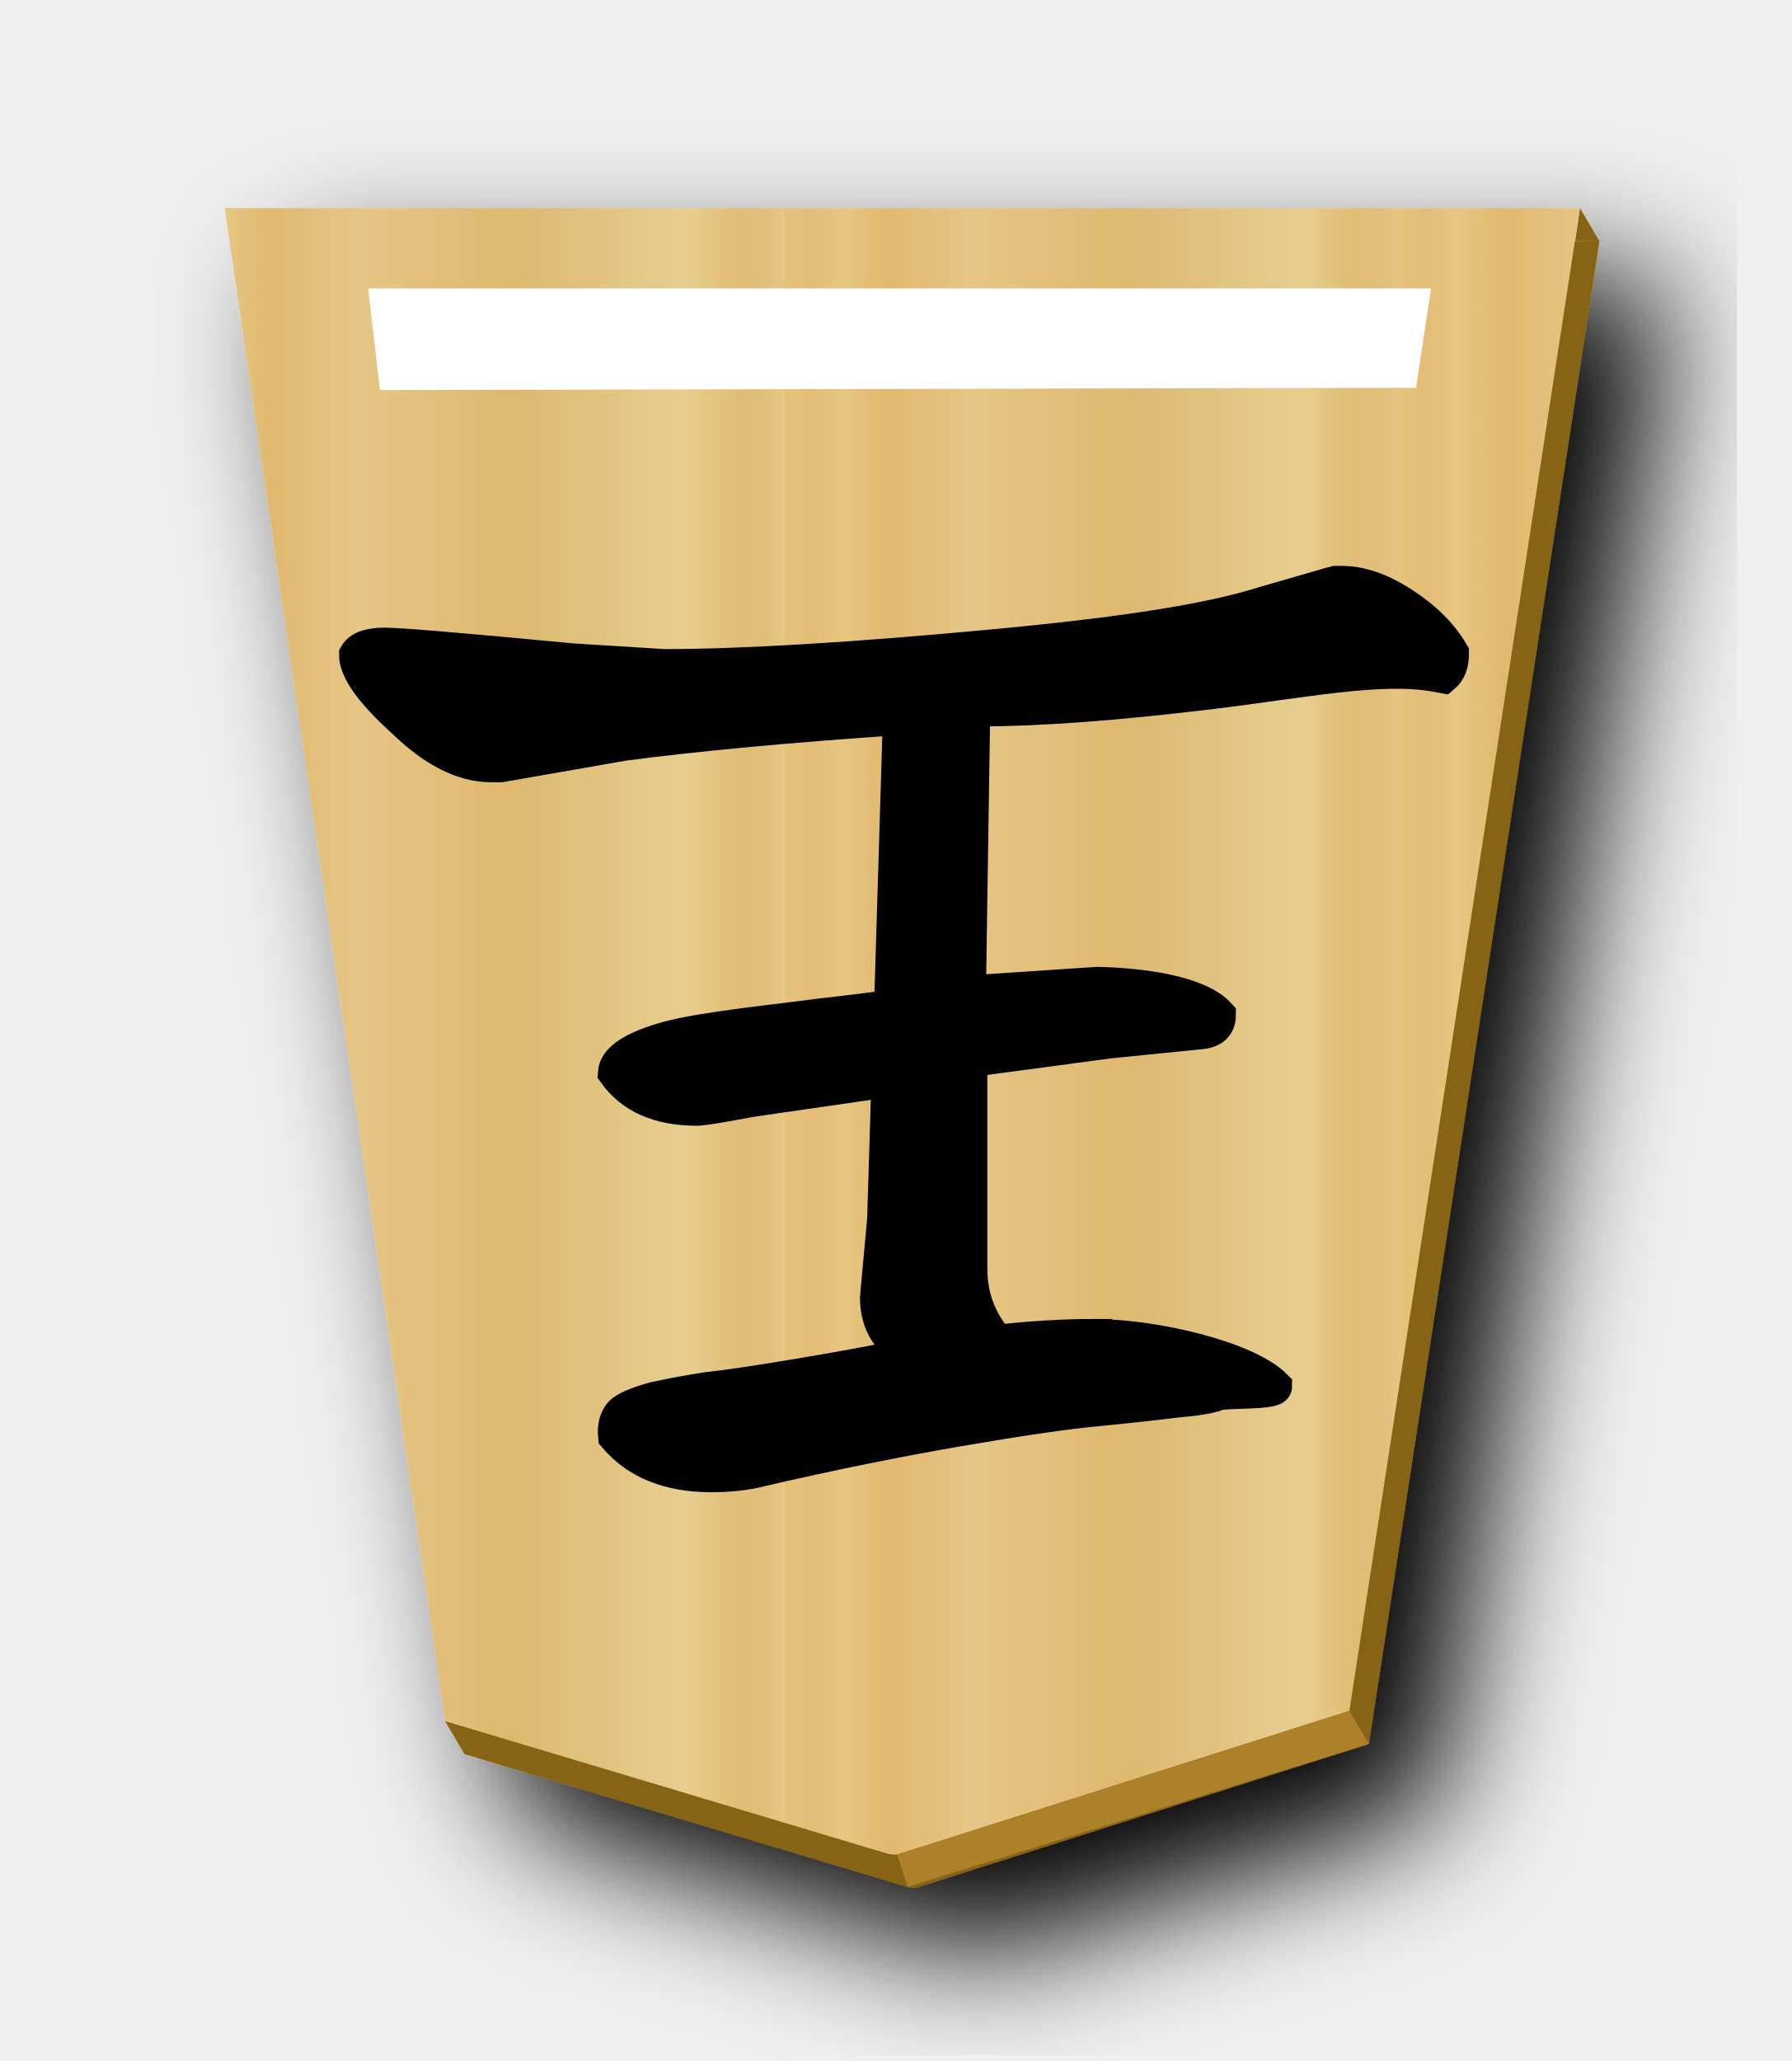
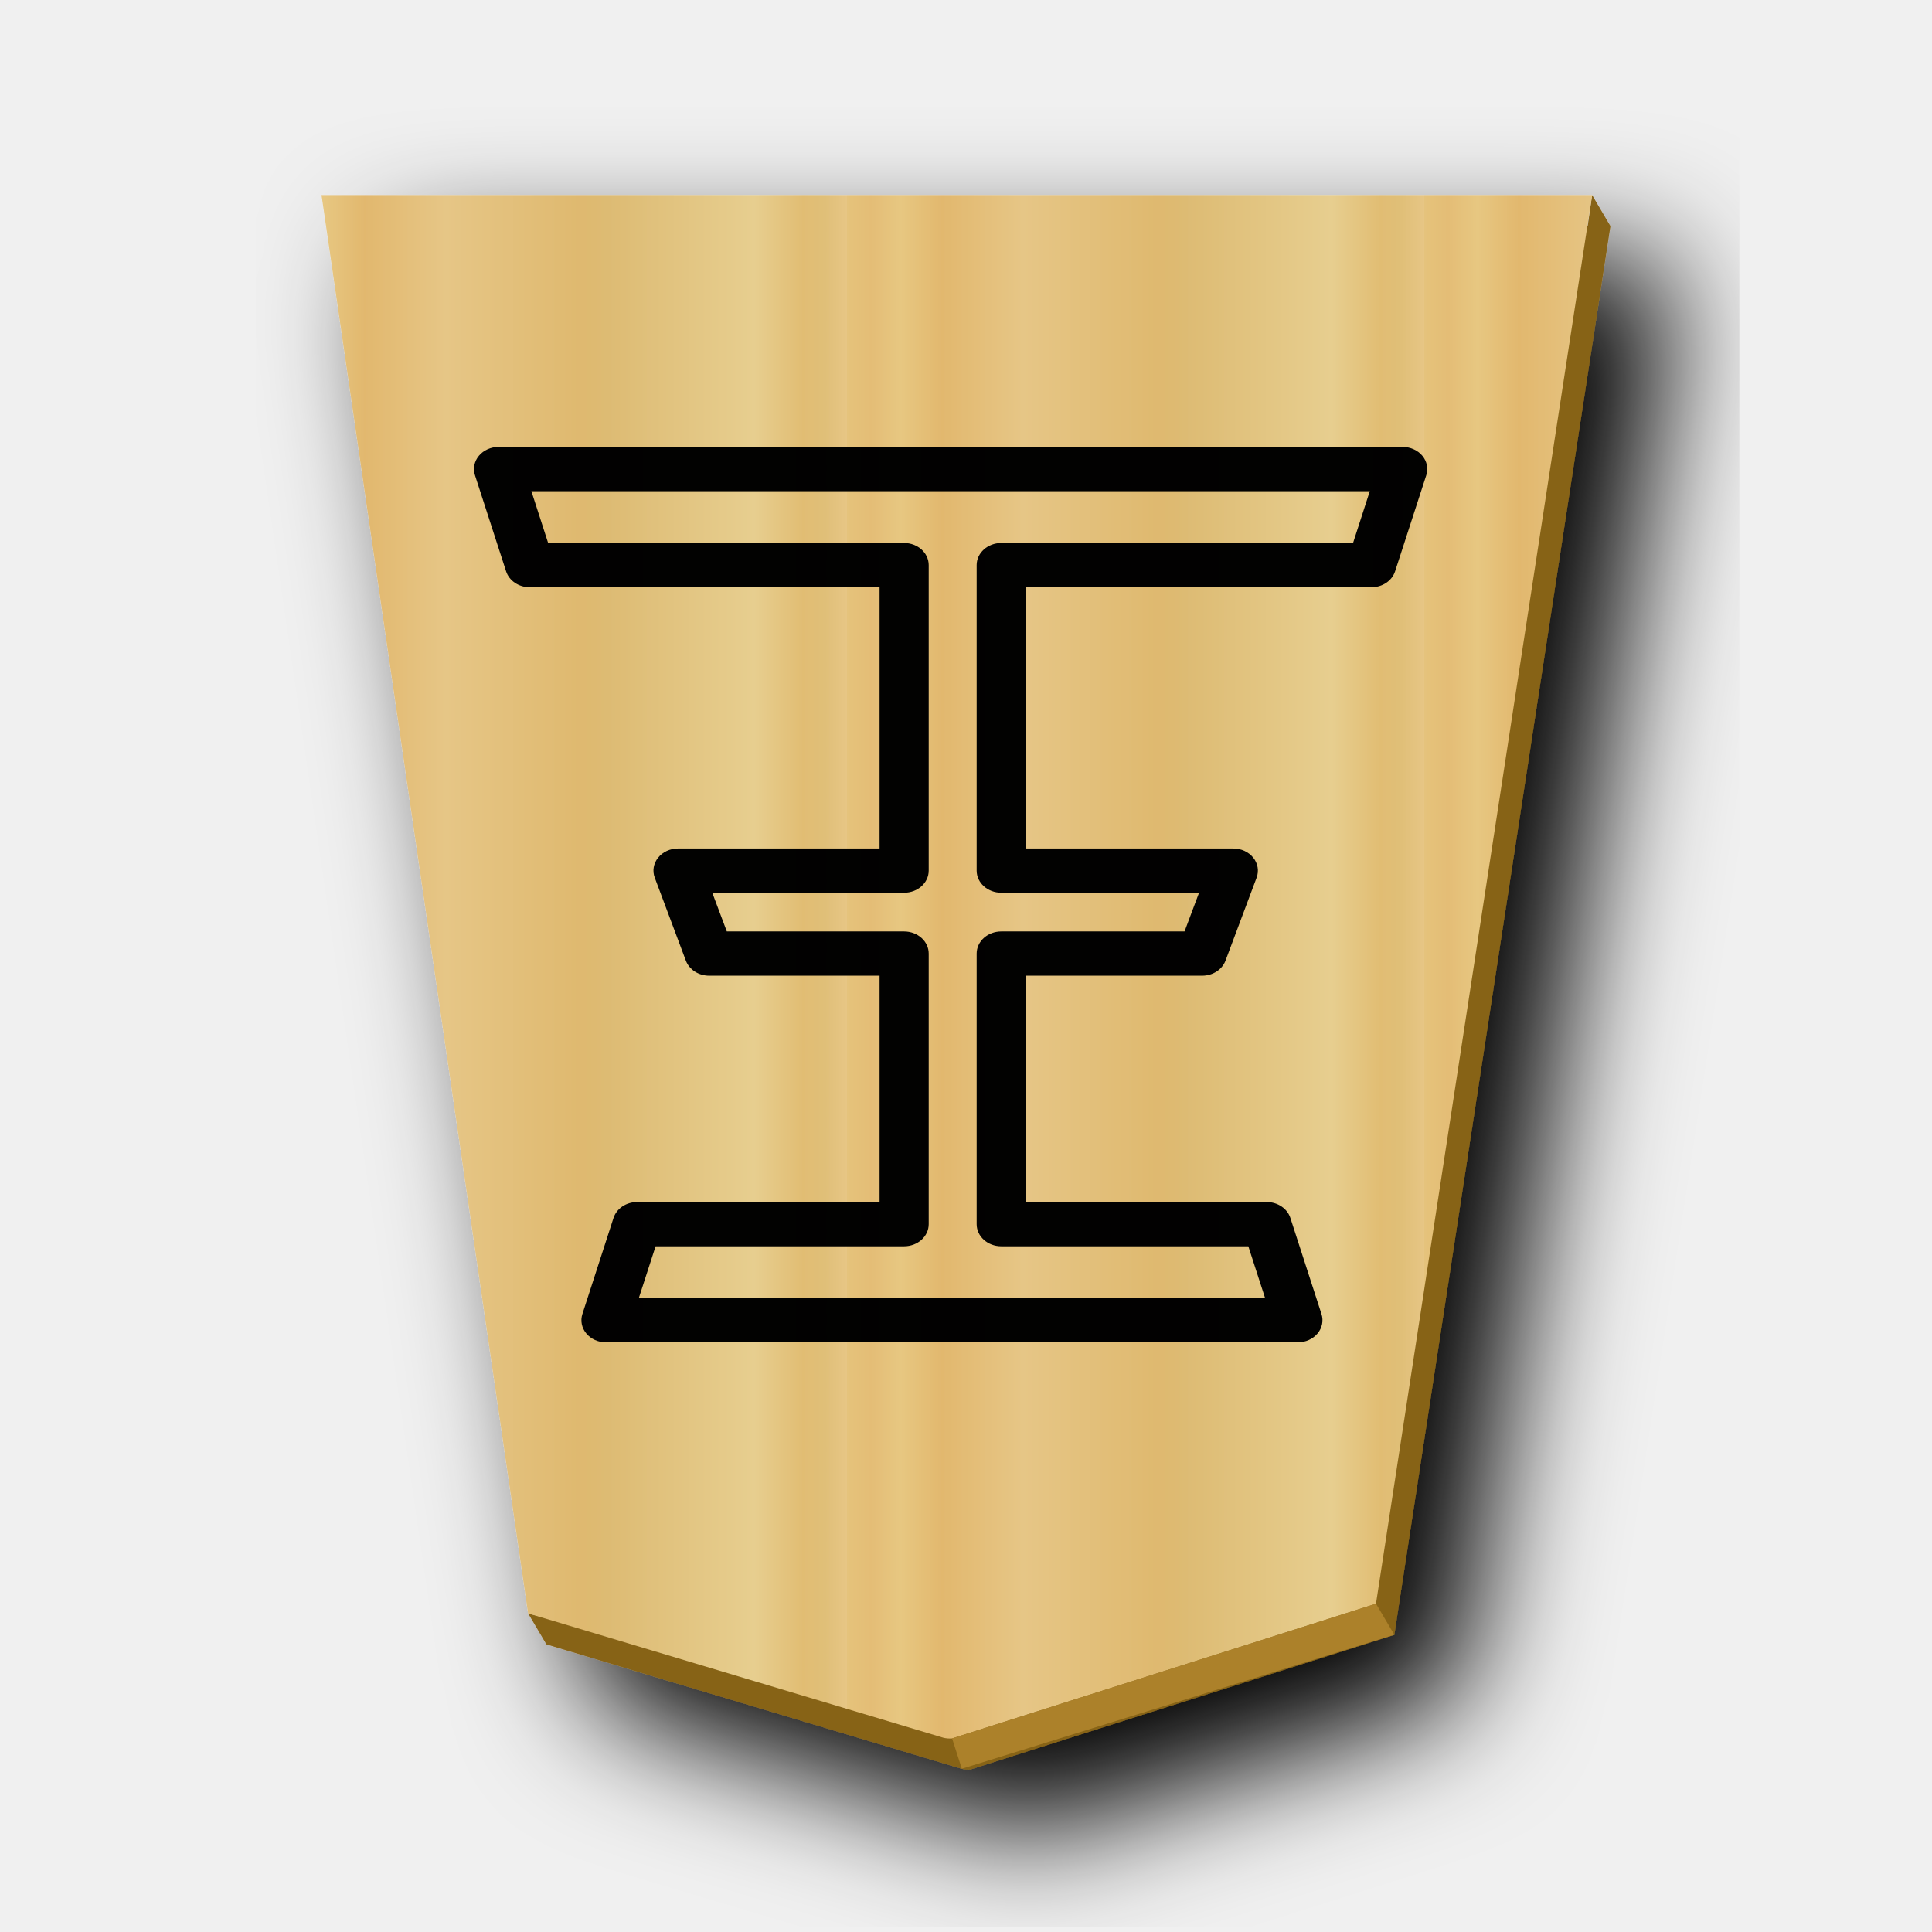
- <svg xmlns="http://www.w3.org/2000/svg" xmlns:xlink="http://www.w3.org/1999/xlink" width="52.157" height="60" version="1.1" id="svg1717">
-   <defs id="defs1721">
-     <filter style="color-interpolation-filters:sRGB" id="filter1552">
-       <feFlood flood-opacity="0.498" flood-color="rgb(0,0,0)" result="flood" id="feFlood1542" />
-       <feComposite in="flood" in2="SourceGraphic" operator="in" result="composite1" id="feComposite1544" />
-       <feGaussianBlur in="composite1" stdDeviation="2.5" result="blur" id="feGaussianBlur1546" />
-       <feOffset dx="4.57967e-15" dy="4.41314e-15" result="offset" id="feOffset1548" />
-       <feComposite in="SourceGraphic" in2="offset" operator="over" result="composite2" id="feComposite1550" />
+ <svg xmlns="http://www.w3.org/2000/svg" xmlns:xlink="http://www.w3.org/1999/xlink" viewBox="0 0 60 60">
+   <defs>
+     <linearGradient id="1OU_svg__b">
+       <stop offset="0" stop-color="#dfb459" />
+       <stop offset=".041" stop-color="#dead54" />
+       <stop offset=".082" stop-color="#e1b85f" />
+       <stop offset=".165" stop-color="#dba84d" />
+       <stop offset=".305" stop-color="#dfb765" />
+       <stop offset=".539" stop-color="#d8a94e" />
+       <stop offset=".586" stop-color="#d5ab53" />
+       <stop offset=".84" stop-color="#e0bf6e" />
+       <stop offset=".924" stop-color="#daae52" />
+       <stop offset=".962" stop-color="#d9af57" />
+       <stop offset="1" stop-color="#e1b663" />
+     </linearGradient>
+     <linearGradient id="1OU_svg__a">
+       <stop offset="0" stop-color="#e5c37b" />
+       <stop offset=".042" stop-color="#e4bd76" />
+       <stop offset=".093" stop-color="#e7c781" />
+       <stop offset=".165" stop-color="#e2b86e" />
+       <stop offset=".305" stop-color="#e6c686" />
+       <stop offset=".539" stop-color="#dfb96f" />
+       <stop offset=".586" stop-color="#ddbb73" />
+       <stop offset=".84" stop-color="#e7ce8f" />
+       <stop offset=".924" stop-color="#e1bd73" />
+       <stop offset=".962" stop-color="#e0bf78" />
+       <stop offset="1" stop-color="#e7c685" />
+     </linearGradient>
+     <linearGradient xlink:href="#1OU_svg__a" id="1OU_svg__f" x1="148.578" x2="130.323" y1="49.826" y2="49.826" gradientUnits="userSpaceOnUse" spreadMethod="repeat" />
+     <linearGradient xlink:href="#1OU_svg__b" id="1OU_svg__e" x1="148.578" x2="130.323" y1="49.826" y2="49.826" gradientUnits="userSpaceOnUse" spreadMethod="repeat" />
+     <linearGradient xlink:href="#1OU_svg__b" id="1OU_svg__c" x1="148.578" x2="130.323" y1="49.826" y2="49.826" gradientUnits="userSpaceOnUse" spreadMethod="repeat" />
+     <filter id="1OU_svg__d">
+       <feGaussianBlur in="SourceAlpha" result="blur" stdDeviation="2" />
+       <feOffset dx="2" dy="2" result="offsetBlur" />
+       <feBlend in="SourceGraphic" in2="offsetBlur" />
    </filter>
-     <filter style="color-interpolation-filters:sRGB" id="filter1540">
-       <feFlood flood-opacity="0.498" flood-color="rgb(0,0,0)" result="flood" id="feFlood1530" />
-       <feComposite in="flood" in2="SourceGraphic" operator="in" result="composite1" id="feComposite1532" />
-       <feGaussianBlur in="composite1" stdDeviation="2.5" result="blur" id="feGaussianBlur1534" />
-       <feOffset dx="4.57967e-15" dy="4.41314e-15" result="offset" id="feOffset1536" />
-       <feComposite in="SourceGraphic" in2="offset" operator="over" result="composite2" id="feComposite1538" />
-     </filter>
-     <filter id="drop-shadow-9">
-       <feGaussianBlur in="SourceAlpha" result="blur" stdDeviation="2" id="feGaussianBlur5056" />
-       <feOffset result="offsetBlur" dx="2" dy="2" id="feOffset5058" />
-       <feBlend in="SourceGraphic" in2="offsetBlur" mode="normal" id="feBlend5060" />
-     </filter>
-     <filter id="drop-shadow-2">
-       <feGaussianBlur in="SourceAlpha" result="blur" stdDeviation="2" id="feGaussianBlur6807" />
-       <feOffset result="offsetBlur" dx="2" dy="2" id="feOffset6809" />
-       <feBlend in="SourceGraphic" in2="offsetBlur" mode="normal" id="feBlend6811" />
-     </filter>
-     <filter id="drop-shadow-2-8">
-       <feGaussianBlur in="SourceAlpha" result="blur" stdDeviation="2" id="feGaussianBlur6807-2" />
-       <feOffset result="offsetBlur" dx="2" dy="2" id="feOffset6809-8" />
-       <feBlend in="SourceGraphic" in2="offsetBlur" mode="normal" id="feBlend6811-0" />
-     </filter>
-     <filter id="drop-shadow-6">
-       <feGaussianBlur in="SourceAlpha" result="blur" stdDeviation="2" id="feGaussianBlur5056-9" />
-       <feOffset result="offsetBlur" dx="2" dy="2" id="feOffset5058-0" />
-       <feBlend in="SourceGraphic" in2="offsetBlur" mode="normal" id="feBlend5060-9" />
-     </filter>
-     <filter id="drop-shadow-27">
-       <feGaussianBlur in="SourceAlpha" result="blur" stdDeviation="2" id="feGaussianBlur5056-5" />
-       <feOffset result="offsetBlur" dx="2" dy="2" id="feOffset5058-6" />
-       <feBlend in="SourceGraphic" in2="offsetBlur" mode="normal" id="feBlend5060-96" />
-     </filter>
-     <filter id="drop-shadow-2-88">
-       <feGaussianBlur in="SourceAlpha" result="blur" stdDeviation="2" id="feGaussianBlur6807-1" />
-       <feOffset result="offsetBlur" dx="2" dy="2" id="feOffset6809-5" />
-       <feBlend in="SourceGraphic" in2="offsetBlur" mode="normal" id="feBlend6811-7" />
-     </filter>
-     <filter id="drop-shadow-6-3">
-       <feGaussianBlur in="SourceAlpha" result="blur" stdDeviation="2" id="feGaussianBlur5056-9-4" />
-       <feOffset result="offsetBlur" dx="2" dy="2" id="feOffset5058-0-0" />
-       <feBlend in="SourceGraphic" in2="offsetBlur" mode="normal" id="feBlend5060-9-8" />
-     </filter>
-     <filter id="drop-shadow-6-2">
-       <feGaussianBlur in="SourceAlpha" result="blur" stdDeviation="2" id="feGaussianBlur5056-9-9" />
-       <feOffset result="offsetBlur" dx="2" dy="2" id="feOffset5058-0-7" />
-       <feBlend in="SourceGraphic" in2="offsetBlur" mode="normal" id="feBlend5060-9-0" />
-     </filter>
-     <linearGradient xlink:href="#linearGradient11760" id="linearGradient2259" x1="148.578" y1="49.826" x2="130.323" y2="49.826" gradientUnits="userSpaceOnUse" spreadMethod="repeat" />
-     <filter id="drop-shadow-6-6">
-       <feGaussianBlur in="SourceAlpha" result="blur" stdDeviation="2" id="feGaussianBlur5056-9-8" />
-       <feOffset result="offsetBlur" dx="2" dy="2" id="feOffset5058-0-1" />
-       <feBlend in="SourceGraphic" in2="offsetBlur" mode="normal" id="feBlend5060-9-7" />
-     </filter>
-     <filter id="drop-shadow-6-9">
-       <feGaussianBlur in="SourceAlpha" result="blur" stdDeviation="2" id="feGaussianBlur5056-9-7" />
-       <feOffset result="offsetBlur" dx="2" dy="2" id="feOffset5058-0-8" />
-       <feBlend in="SourceGraphic" in2="offsetBlur" mode="normal" id="feBlend5060-9-3" />
-     </filter>
-     <filter id="drop-shadow-6-23">
-       <feGaussianBlur in="SourceAlpha" result="blur" stdDeviation="2" id="feGaussianBlur5056-9-87" />
-       <feOffset result="offsetBlur" dx="2" dy="2" id="feOffset5058-0-9" />
-       <feBlend in="SourceGraphic" in2="offsetBlur" mode="normal" id="feBlend5060-9-6" />
-     </filter>
-     <filter id="drop-shadow-6-1">
-       <feGaussianBlur in="SourceAlpha" result="blur" stdDeviation="2" id="feGaussianBlur5056-9-0" />
-       <feOffset result="offsetBlur" dx="2" dy="2" id="feOffset5058-0-3" />
-       <feBlend in="SourceGraphic" in2="offsetBlur" mode="normal" id="feBlend5060-9-4" />
-     </filter>
-     <filter id="drop-shadow-2-84-1-4">
-       <feGaussianBlur in="SourceAlpha" result="blur" stdDeviation="2" id="feGaussianBlur6807-9-0-2" />
-       <feOffset result="offsetBlur" dx="2" dy="2" id="feOffset6809-5-3-5" />
-       <feBlend in="SourceGraphic" in2="offsetBlur" mode="normal" id="feBlend6811-1-0-4" />
-     </filter>
-     <linearGradient id="linearGradient11760">
-       <stop id="stop11738" offset="0" style="stop-color:#e5c37b;stop-opacity:1" />
-       <stop style="stop-color:#e4bd76;stop-opacity:1" offset="0.042" id="stop11740" />
-       <stop style="stop-color:#e7c781;stop-opacity:1" offset="0.093" id="stop11742" />
-       <stop style="stop-color:#e2b86e;stop-opacity:1" offset="0.165" id="stop11744" />
-       <stop id="stop11746" offset="0.305" style="stop-color:#e6c686;stop-opacity:1" />
-       <stop id="stop11748" offset="0.539" style="stop-color:#dfb96f;stop-opacity:1" />
-       <stop style="stop-color:#ddbb73;stop-opacity:1" offset="0.586" id="stop11750" />
-       <stop id="stop11752" offset="0.84" style="stop-color:#e7ce8f;stop-opacity:1" />
-       <stop style="stop-color:#e1bd73;stop-opacity:1" offset="0.924" id="stop11754" />
-       <stop style="stop-color:#e0bf78;stop-opacity:1" offset="0.962" id="stop11756" />
-       <stop id="stop11758" offset="1" style="stop-color:#e7c685;stop-opacity:1" />
-     </linearGradient>
  </defs>
-   <filter id="drop-shadow">
-     <feGaussianBlur in="SourceAlpha" result="blur" stdDeviation="2" id="feGaussianBlur1692" />
-     <feOffset result="offsetBlur" dx="2" dy="2" id="feOffset1694" />
-     <feBlend in="SourceGraphic" in2="offsetBlur" mode="normal" id="feBlend1696" />
-   </filter>
-   <g style="fill:url(#linearGradient2259);fill-opacity:1.0;filter:url(#drop-shadow-2-88)" transform="matrix(0.9818505,0,0,0.9818505,-100.0015,-23.21895)" id="g7764">
-     <g transform="rotate(180,45.5785,23.8125)" id="g7762" style="fill:url(#linearGradient2259);fill-opacity:1.0">
-       <path style="fill:#876419;fill-opacity:1;stroke-width:0.982" d="M 46.002 6.057 L 45.865 7.012 L 46.57 7.021 L 46.002 6.057 z M 46.57 7.021 L 7.109 7.021 L 13.402 50.225 L 12.957 50.105 L 13.525 51.068 L 26.426 54.932 C 26.514 54.948 26.602 54.964 26.691 54.953 L 39.857 50.77 L 46.57 7.021 z " transform="matrix(-1.018485,0,0,-1.018485,-10.693,23.97685)" id="path2263" />
-       <path style="fill:url(#linearGradient2259);fill-opacity:1.0" d="m -37.299,-31.01 -13.409,4.26 -6.837,44.558 40.19,1.13e-4 -6.535,-44.862 -13.138,-3.935 c -0.09,-0.017 -0.18,-0.032 -0.271,-0.021 z" id="path7760" />
+   <g fill="url(#1OU_svg__c)" filter="url(#1OU_svg__d)" transform="translate(-96.557 -23.22)scale(.98185)">
+     <g fill="url(#1OU_svg__e)" transform="rotate(180 45.578 23.813)">
+       <path fill="#876419" d="m-57.545 17.808.139-.972-.718-.01zm-.58-.982h40.191l-6.41-44.002.454.121-.578-.98-13.14-3.935a.9.9 0 0 0-.27-.022l-13.41 4.26z" />
+       <path fill="url(#1OU_svg__f)" d="m-37.3-31.01-13.408 4.26-6.837 44.558h40.19l-6.535-44.862-13.138-3.935a.9.9 0 0 0-.271-.021" />
    </g>
  </g>
-   <path style="fill:#ac812a;stroke:none;stroke-width:1px;stroke-linecap:butt;stroke-linejoin:miter;stroke-opacity:1;fill-opacity:1" d="m 26.123,53.989 0.302,0.943 13.432,-4.162 -0.568,-0.963 z" id="path2272" />
-   <path style="display:inline;fill:#ffffff;stroke:#ffffff;stroke-width:0.739px;stroke-linecap:butt;stroke-linejoin:miter;stroke-opacity:1" d="M 40.911,10.92 41.238,8.764 H 11.132 l 0.261,2.22 z" id="path10431" />
-   <g id="g15473" transform="rotate(-180,15.39379,12.30929)">
-     <g transform="translate(-21.91312,-38.89584)" id="text5169-7-4" style="font-style:normal;font-variant:normal;font-weight:normal;font-stretch:normal;font-size:26.667px;line-height:1.25;font-family:KaiTi;-inkscape-font-specification:KaiTi;letter-spacing:0px;word-spacing:0px;fill:#000000;fill-opacity:1;stroke:none;stroke-width:1;stroke-miterlimit:4;stroke-dasharray:none" aria-label="王">
-       <path id="path5171-2" style="font-style:normal;font-variant:normal;font-weight:normal;font-stretch:normal;font-size:42.667px;font-family:'cwTeX Q Kai';-inkscape-font-specification:'cwTeX Q Kai';stroke:#000000;stroke-width:1;stroke-miterlimit:4;stroke-dasharray:none;stroke-opacity:1" d="m 20.828,24.614 c -1.722,0 -4.415,-0.629 -5.248,-1.462 0,-0.194 1.498,-0.121 1.665,-0.204 0.194,-0.083 0.611,-0.153 1.25,-0.208 0.667,-0.083 1.431,-0.167 2.292,-0.25 0.889,-0.083 2.222,-0.278 4,-0.583 1.778,-0.306 3.694,-0.694 5.75,-1.167 0.417,-0.111 0.903,-0.167 1.458,-0.167 1.222,0 2.153,0.375 2.792,1.125 0.028,0.278 -0.028,0.5 -0.167,0.667 -0.139,0.139 -0.458,0.278 -0.958,0.417 -0.5,0.111 -1.028,0.208 -1.583,0.292 -0.528,0.056 -1.375,0.181 -2.542,0.375 -1.167,0.194 -2.306,0.403 -3.417,0.625 0.694,0.361 1.042,0.917 1.042,1.667 l -0.208,2.25 -0.125,4.042 v 0.042 l 4.004,-0.579 c 0.167,-0.028 1.309,-0.254 1.586,-0.254 1.083,0 1.875,0.347 2.375,1.042 -0.028,0.389 -0.542,0.722 -1.542,1 -1,0.278 -3.243,0.5 -4.465,0.667 -1.222,0.139 -1.861,0.222 -1.917,0.25 l -0.125,0.208 -0.25,8.208 c 3.25,-0.222 5.931,-0.472 8.042,-0.75 l 3.583,-0.625 h 0.167 0.125 c 0.806,0 1.653,0.431 2.542,1.292 0.917,0.833 1.375,1.472 1.375,1.917 -0.111,0.194 -0.389,0.292 -0.833,0.292 -0.417,0 -2.236,-0.153 -5.458,-0.458 l -2.667,-0.167 c -2.306,0 -5.528,0.194 -9.667,0.583 -4.139,0.389 -6.357,0.784 -7.857,1.256 l -1.875,0.542 c -0.028,0 -0.083,0.014 -0.167,0.042 h -0.167 c -0.556,0 -1.153,-0.208 -1.792,-0.625 -0.639,-0.417 -1.111,-0.889 -1.417,-1.417 0,-0.306 0.083,-0.528 0.25,-0.667 l 0.19,0.035 c 1.611,0.3 3.833,-0.167 6.583,-0.5 2.75,-0.333 5,-0.5 6.75,-0.5 h 0.167 l 0.125,-8.25 -3.75,0.25 c -1.222,-0.028 -2.917,-0.233 -3.528,-0.9 0,-0.306 0.181,-0.472 0.542,-0.5 l 2.653,-0.267 4.042,-0.542 v -6.083 c 0,-0.806 -0.264,-1.514 -0.792,-2.125 -1,0.111 -1.944,0.167 -2.833,0.167 z" />
-     </g>
-   </g>
+   <path fill="#ac812a" d="m29.568 53.987.302.943 13.432-4.162-.569-.964z" />
+   <path d="M40.306 41.687a.764.687 0 0 0 .734-.879l-.966-2.982a.764.687 0 0 0-.733-.495h-7.482v-7.03h5.476a.764.687 0 0 0 .724-.467l.966-2.576a.764.687 0 0 0-.724-.907h-6.442v-8.114h10.733a.764.687 0 0 0 .734-.495l.968-2.982a.764.687 0 0 0-.734-.88H15.484a.764.687 0 0 0-.733.88l.966 2.982a.764.687 0 0 0 .733.495h10.866v8.114h-6.26a.764.687 0 0 0-.722.907l.966 2.576a.764.687 0 0 0 .724.467h5.292v7.03h-7.53a.764.687 0 0 0-.733.495l-.966 2.982a.764.687 0 0 0 .734.88zm-1.017-1.374h-19.45l.521-1.608h7.72a.764.687 0 0 0 .762-.686v-8.404a.764.687 0 0 0-.763-.688h-5.507l-.452-1.202h5.96a.764.687 0 0 0 .762-.686v-9.49a.764.687 0 0 0-.763-.686H17.023l-.52-1.608H42.54l-.52 1.608H31.096a.764.687 0 0 0-.765.686v9.49a.764.687 0 0 0 .765.686h6.142l-.451 1.202h-5.69a.764.687 0 0 0-.766.688v8.404a.764.687 0 0 0 .765.686h7.672z" enable-background="accumulate" opacity=".99" overflow="visible" />
</svg>
